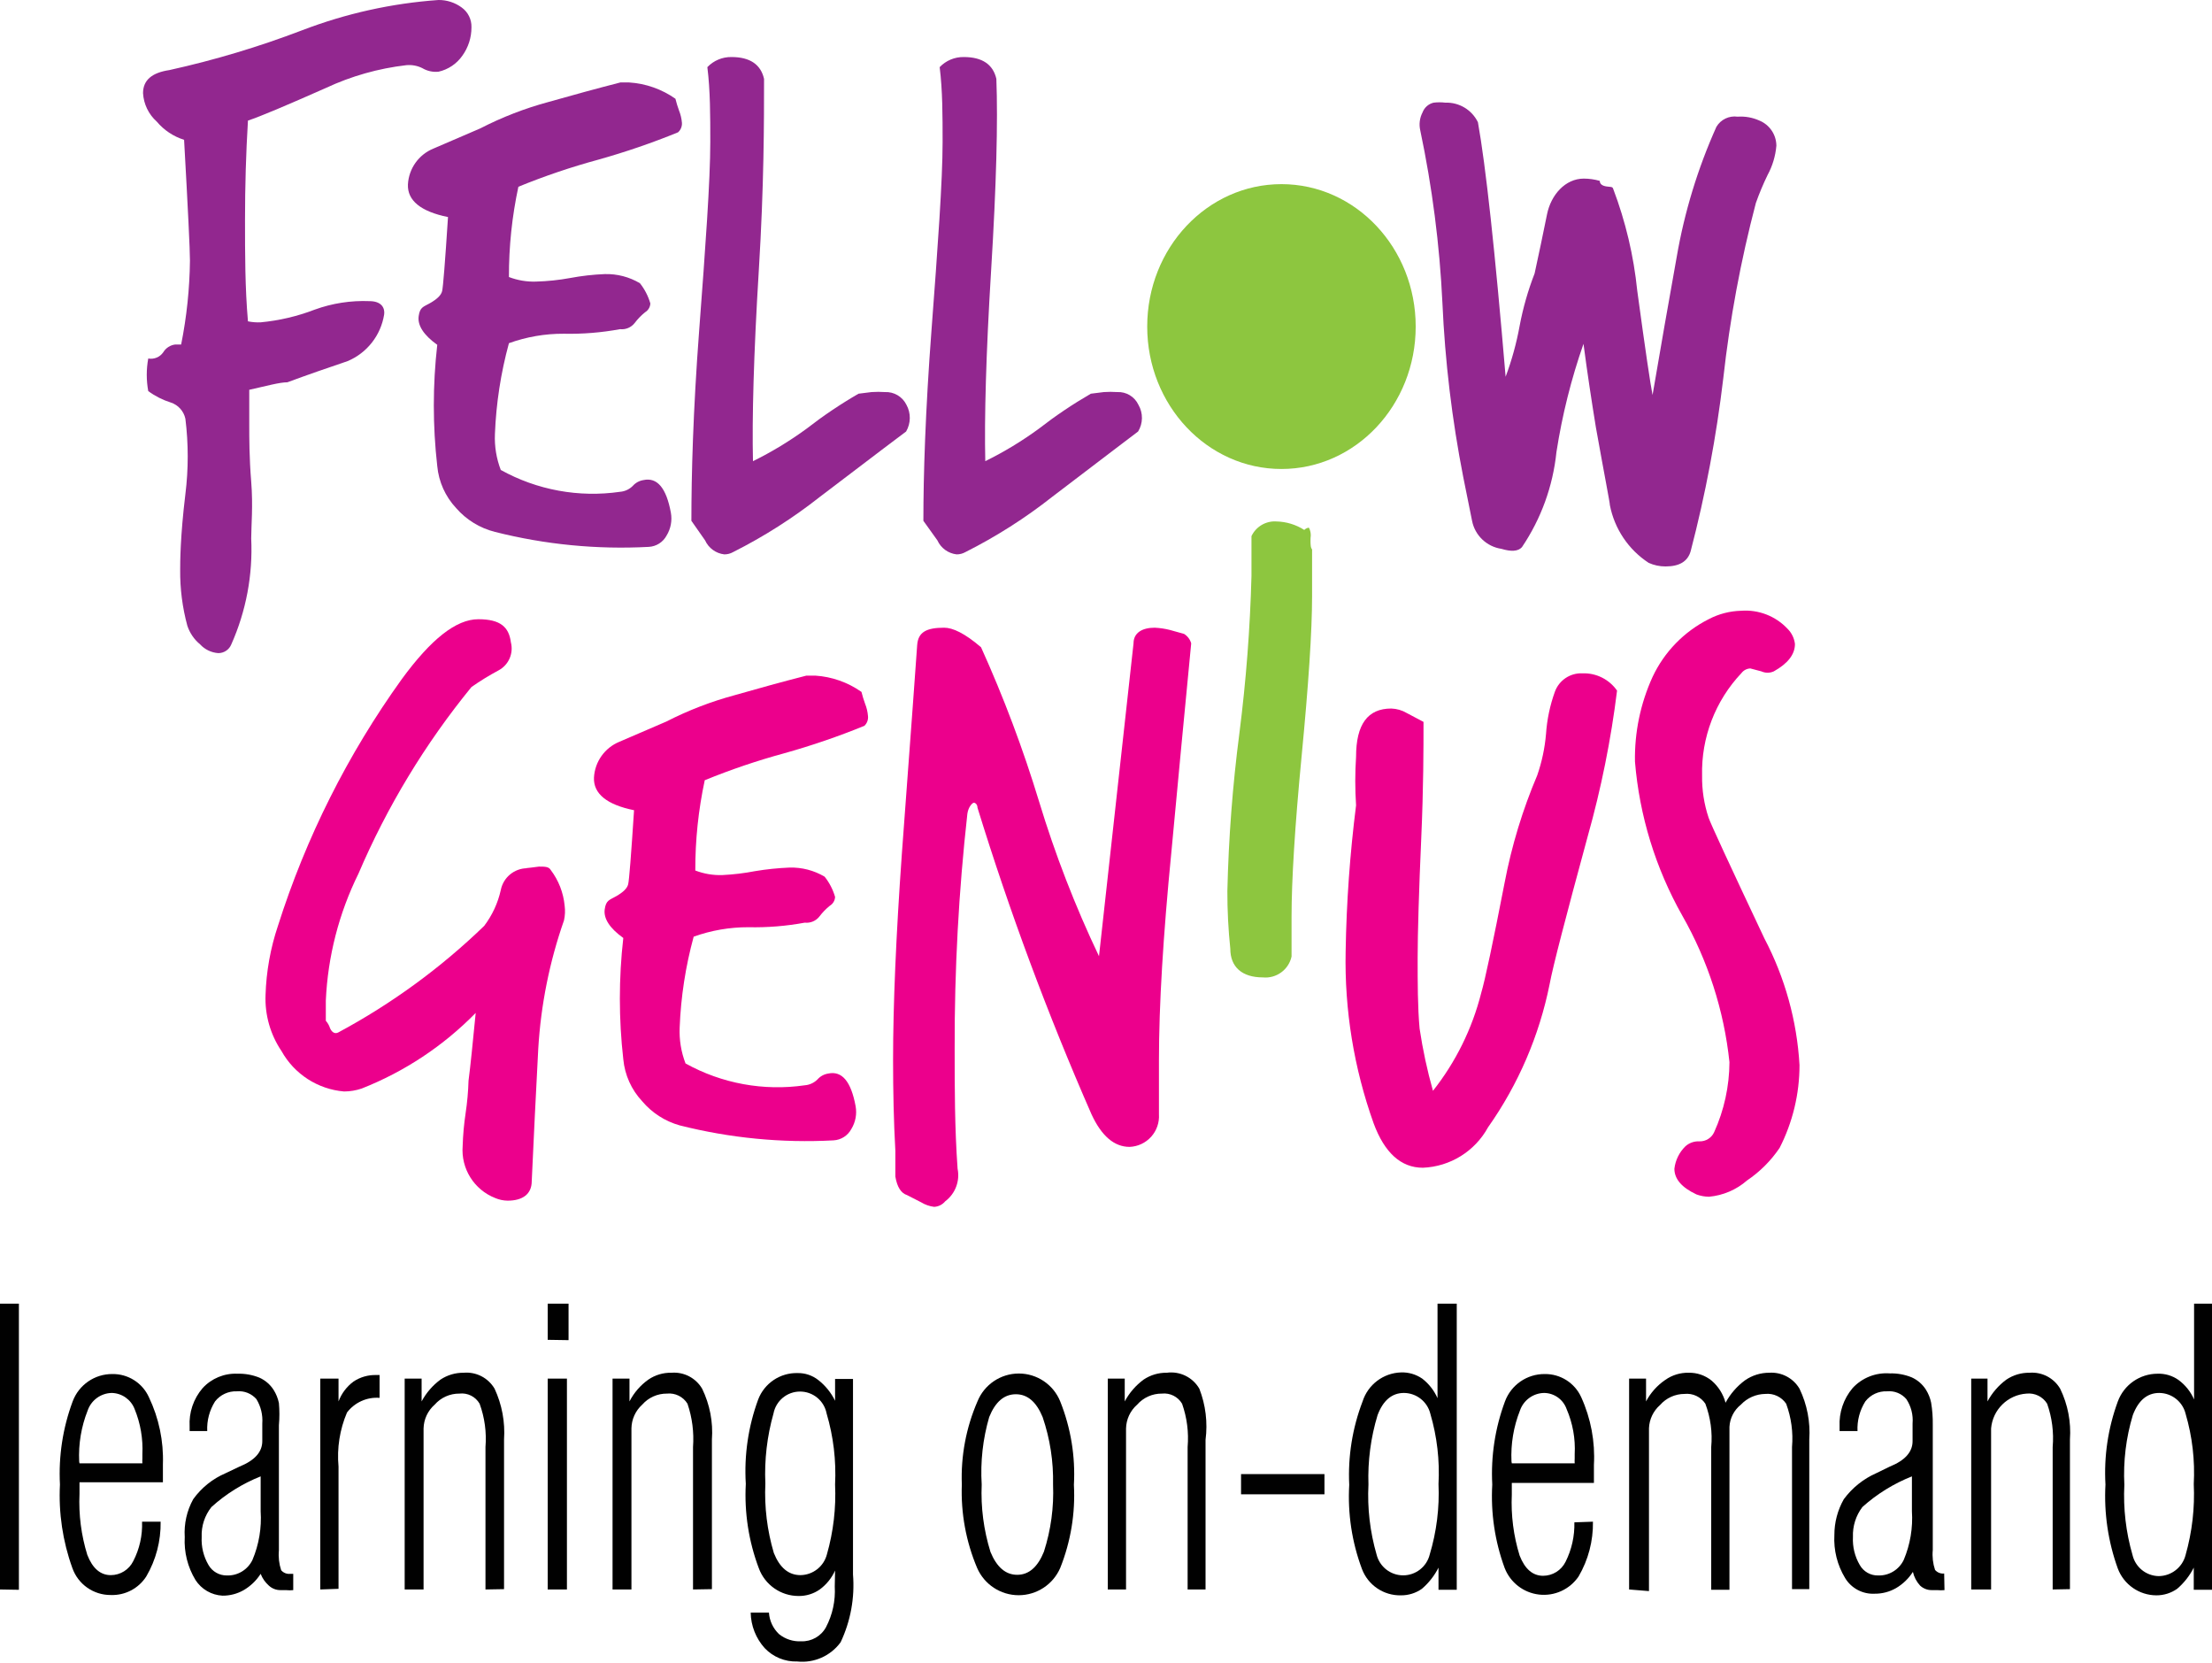
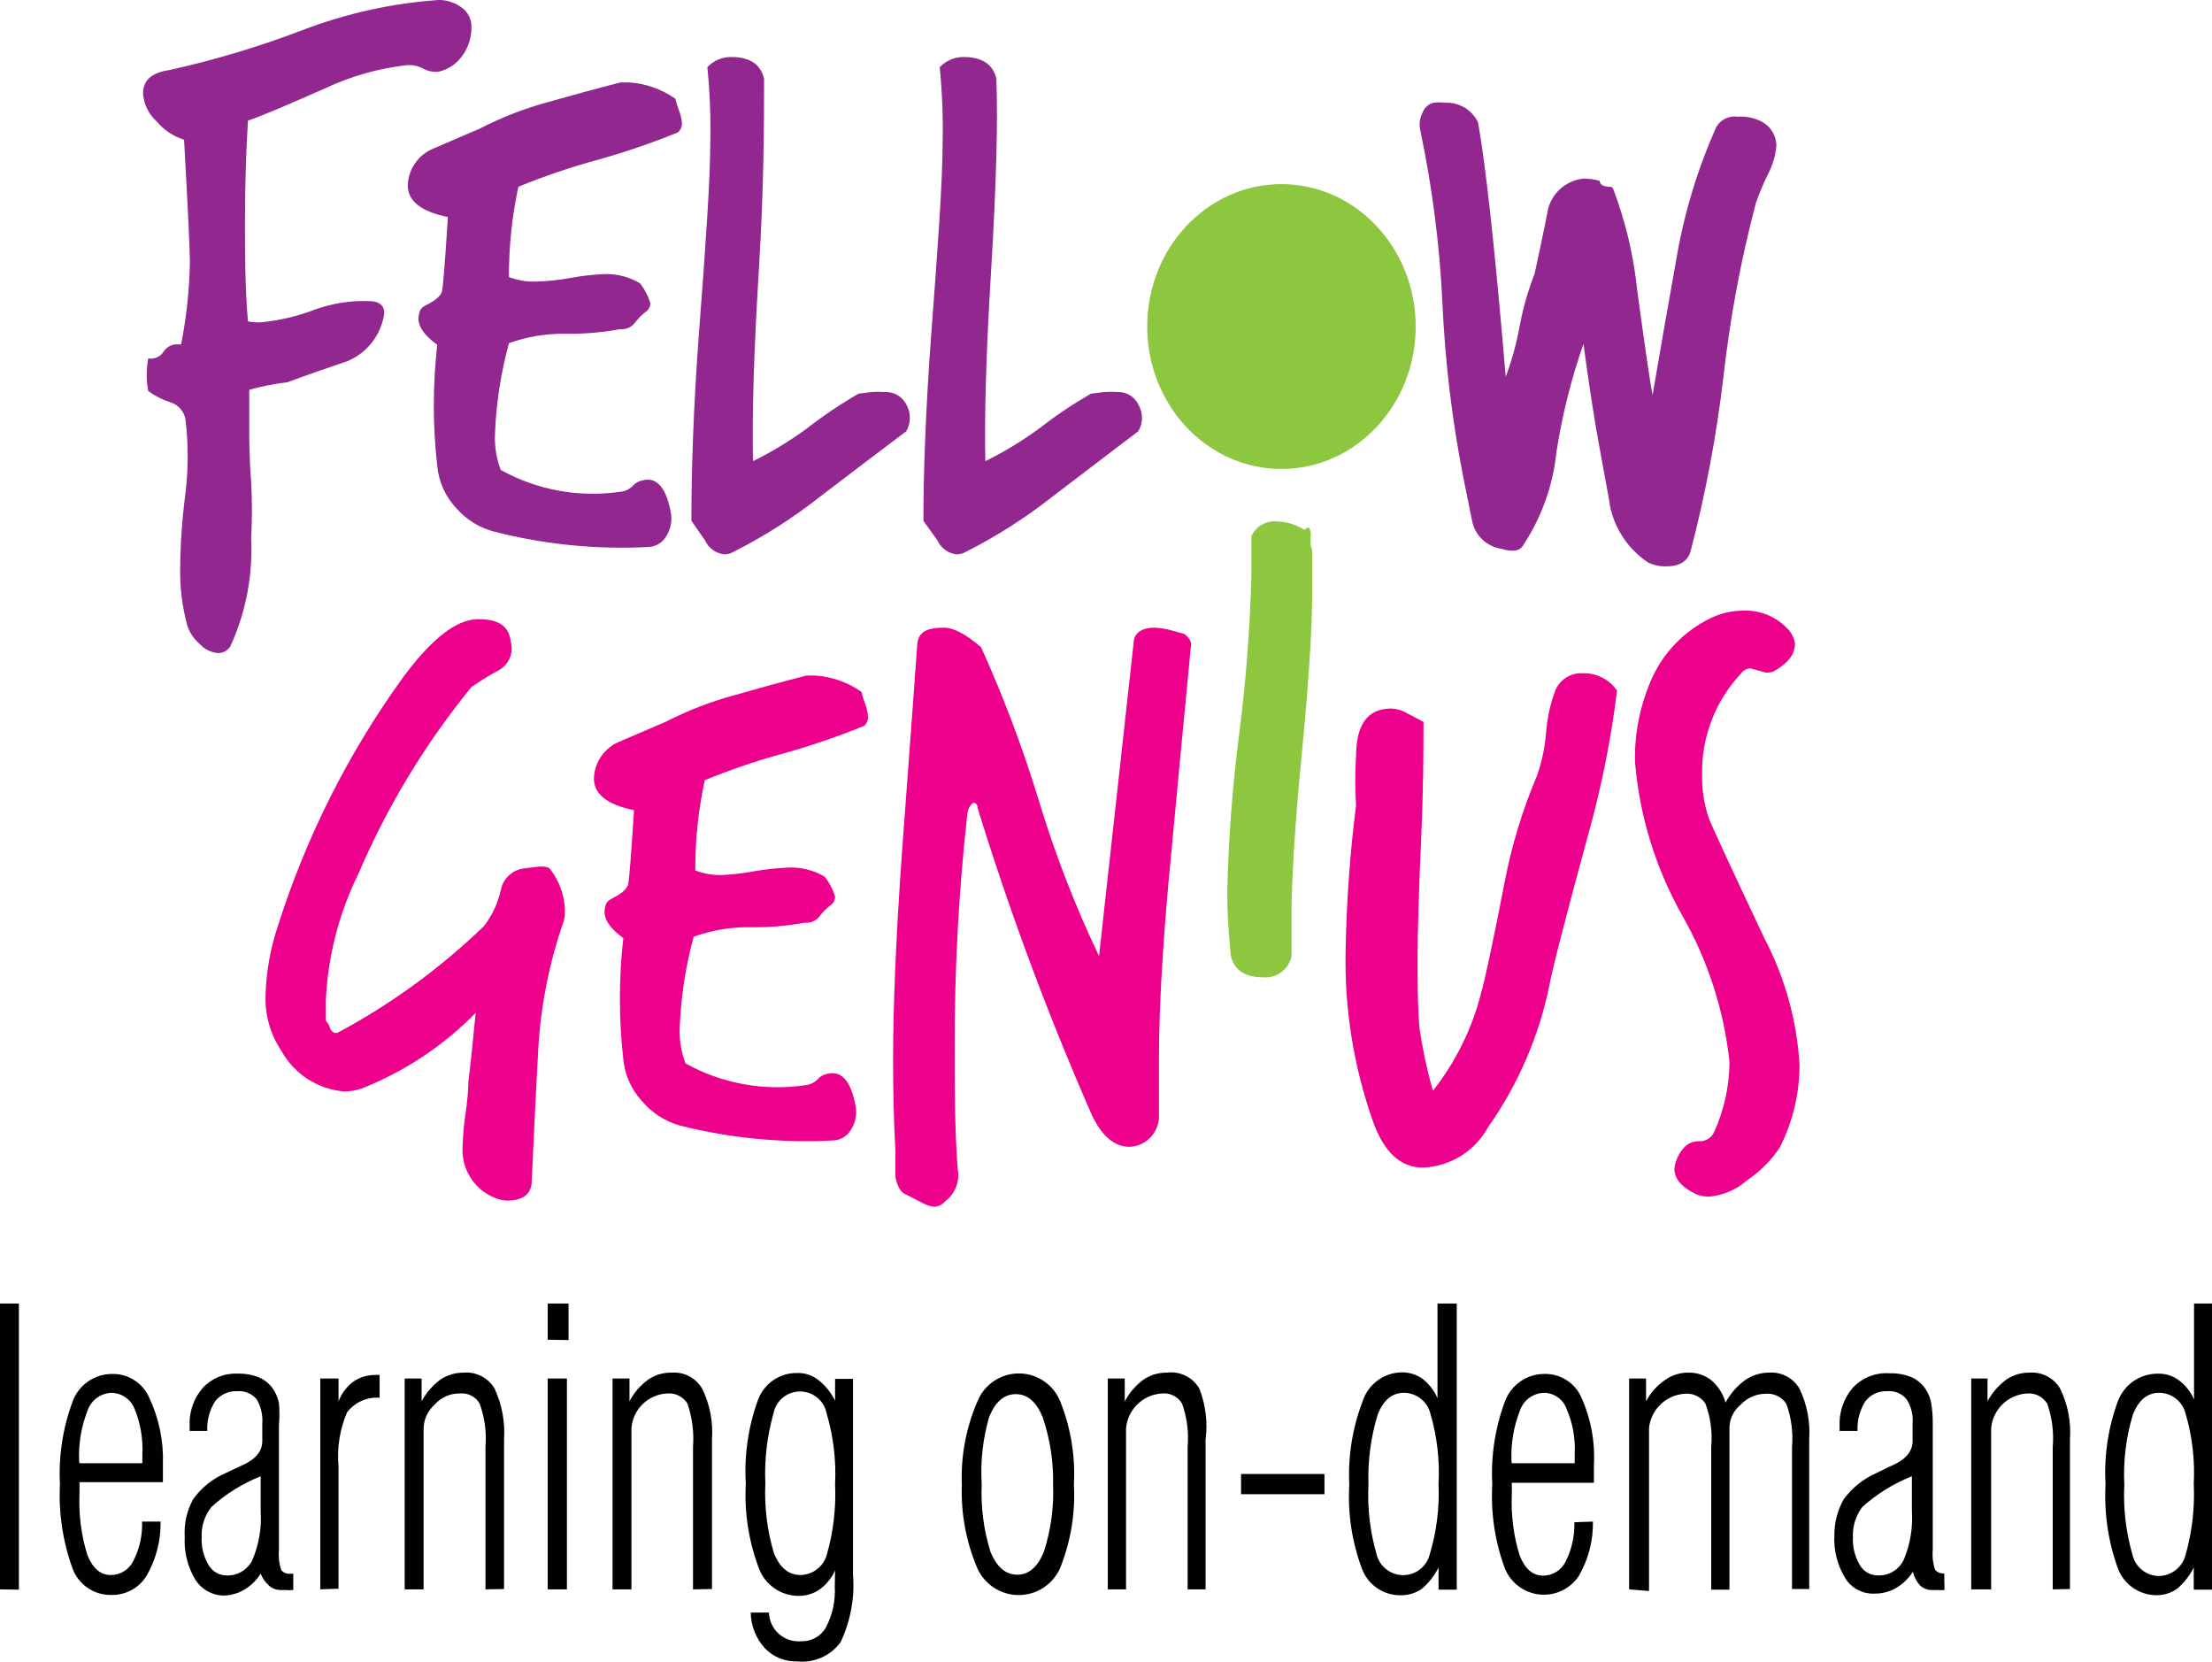
- <svg xmlns="http://www.w3.org/2000/svg" viewBox="0 0 67.89 51">
-   <defs>
-     <style>.cls-1{fill:#92278f;}.cls-2{fill:#ec008c;}.cls-3{fill:#8dc63f;}.cls-4{fill:#010101;}</style>
-   </defs>
-   <g id="Layer_2" data-name="Layer 2">
-     <g id="Layer_1-2" data-name="Layer 1">
-       <path class="cls-1" d="M14.47.84a1.48,1.48,0,0,1-.28.87,1.22,1.22,0,0,1-.73.49.81.81,0,0,1-.5-.11A.91.91,0,0,0,12.47,2,8,8,0,0,0,10,2.7c-1.22.54-2,.87-2.39,1-.06,1-.09,2-.09,3.05s0,2.07.09,3.11A1.6,1.6,0,0,0,8,9.89,6.25,6.25,0,0,0,9.66,9.5a4.4,4.4,0,0,1,1.68-.26c.33,0,.48.17.45.41a1.87,1.87,0,0,1-1.12,1.43c-.62.21-1.23.42-1.85.65-.24,0-.63.11-1.17.23,0,.32,0,.68,0,1.08s0,1,.06,1.74,0,1.36,0,1.74a7.16,7.16,0,0,1-.61,3.25.43.43,0,0,1-.4.27.84.84,0,0,1-.56-.27,1.25,1.25,0,0,1-.39-.57,6.3,6.3,0,0,1-.22-1.72c0-.22,0-1,.16-2.32a9.39,9.39,0,0,0,0-2.31.67.67,0,0,0-.45-.5A2.35,2.35,0,0,1,4.55,12a2.76,2.76,0,0,1,0-1,.46.46,0,0,0,.46-.19.5.5,0,0,1,.37-.24l.18,0A13.93,13.93,0,0,0,5.83,8c0-.34-.06-1.57-.18-3.71a1.8,1.8,0,0,1-.84-.56,1.27,1.27,0,0,1-.42-.87c0-.4.27-.63.81-.71A28.91,28.91,0,0,0,9.27.93,14.53,14.53,0,0,1,13.46,0a1.18,1.18,0,0,1,.71.23A.72.72,0,0,1,14.47.84Z" />
-       <path class="cls-1" d="M20.81,4.06a22.72,22.72,0,0,1-2.45.84,21,21,0,0,0-2.45.83,13,13,0,0,0-.29,2.77,2.12,2.12,0,0,0,.83.14,6.84,6.84,0,0,0,1.05-.11,7.29,7.29,0,0,1,1.06-.12,2,2,0,0,1,1.08.28,1.81,1.81,0,0,1,.32.62.33.33,0,0,1-.16.27,1.88,1.88,0,0,0-.32.33.5.5,0,0,1-.45.19,8.49,8.49,0,0,1-1.73.14,4.89,4.89,0,0,0-1.68.29,12.4,12.4,0,0,0-.43,2.79,2.74,2.74,0,0,0,.18,1.1,5.82,5.82,0,0,0,3.66.67.62.62,0,0,0,.39-.18.55.55,0,0,1,.33-.18c.42-.09.7.24.84,1a1,1,0,0,1-.13.7.66.66,0,0,1-.55.35,15.81,15.81,0,0,1-4.72-.46A2.33,2.33,0,0,1,14,15.59a2.18,2.18,0,0,1-.58-1.29,16.47,16.47,0,0,1,0-3.72c-.42-.3-.61-.6-.57-.88s.14-.28.35-.4.34-.24.37-.37.09-.88.18-2.27c-.84-.17-1.25-.51-1.23-1a1.26,1.26,0,0,1,.78-1.1l1.44-.62a10.62,10.62,0,0,1,2.09-.81c.74-.21,1.47-.41,2.21-.6l.27,0a2.77,2.77,0,0,1,1.42.5,3.46,3.46,0,0,0,.11.36,1.31,1.31,0,0,1,.09.38A.36.36,0,0,1,20.81,4.06Z" />
-       <path class="cls-1" d="M27.81,13.24s-.91.68-2.64,2a15.74,15.74,0,0,1-2.67,1.7.54.54,0,0,1-.27.07.74.74,0,0,1-.59-.43l-.42-.6c0-1.4.05-3.35.24-5.86s.34-4.58.34-5.76c0-.81,0-1.58-.09-2.3a1,1,0,0,1,.74-.31c.57,0,.9.23,1,.67,0,1.31,0,3.26-.16,5.86s-.21,4.56-.18,5.87a11,11,0,0,0,1.65-1,14,14,0,0,1,1.59-1.07l.4-.05a2.93,2.93,0,0,1,.41,0,.7.7,0,0,1,.66.39A.83.83,0,0,1,27.81,13.24Z" />
-       <path class="cls-1" d="M34.93,13.24s-.9.68-2.63,2a15.74,15.74,0,0,1-2.67,1.7.54.54,0,0,1-.27.07.74.74,0,0,1-.59-.43l-.43-.6c0-1.4.06-3.35.25-5.86s.34-4.58.34-5.76c0-.81,0-1.58-.09-2.3a1,1,0,0,1,.74-.31c.57,0,.9.23,1,.67.05,1.31,0,3.26-.16,5.86s-.21,4.56-.18,5.87a11,11,0,0,0,1.65-1,14,14,0,0,1,1.59-1.07l.4-.05a2.93,2.93,0,0,1,.41,0,.68.68,0,0,1,.65.39A.8.8,0,0,1,34.93,13.24Z" />
-       <path class="cls-1" d="M54,3.7a.84.84,0,0,1,.52.77,2.29,2.29,0,0,1-.27.9,8.33,8.33,0,0,0-.36.86,37.37,37.37,0,0,0-1,5.38,39.4,39.4,0,0,1-1,5.3c-.09.32-.35.47-.77.47a1.24,1.24,0,0,1-.52-.11,2.74,2.74,0,0,1-1.19-1.77c0-.08-.16-.88-.43-2.39-.13-.8-.26-1.65-.38-2.56a18.76,18.76,0,0,0-.83,3.32,6.38,6.38,0,0,1-1.06,2.92c-.12.13-.33.14-.63.05a1.08,1.08,0,0,1-.9-.86l-.27-1.34a36.14,36.14,0,0,1-.64-5.35A33.33,33.33,0,0,0,43.59,4a.8.8,0,0,1,.07-.55A.48.48,0,0,1,44,3.15a1.49,1.49,0,0,1,.36,0,1.07,1.07,0,0,1,1,.6q.36,2,.85,7.81A9.12,9.12,0,0,0,46.64,10a9.06,9.06,0,0,1,.46-1.61c.13-.6.26-1.21.38-1.81s.56-1.1,1.13-1.1a1.81,1.81,0,0,1,.49.07c0,.1.08.15.2.17s.19,0,.21.07a12.32,12.32,0,0,1,.74,3.13c.25,1.84.41,2.91.47,3.2.24-1.42.49-2.83.74-4.23a16.66,16.66,0,0,1,1.22-4,.65.65,0,0,1,.65-.31A1.39,1.39,0,0,1,54,3.7Z" />
-       <path class="cls-2" d="M17.31,28.24a14.49,14.49,0,0,0-.79,3.94c-.07,1.35-.14,2.71-.2,4.06,0,.4-.28.6-.74.6a1,1,0,0,1-.38-.08,1.58,1.58,0,0,1-1-1.6,8.46,8.46,0,0,1,.09-1,8.38,8.38,0,0,0,.09-1c.06-.46.13-1.16.22-2.08a10.06,10.06,0,0,1-3.5,2.32,1.7,1.7,0,0,1-.54.09,2.43,2.43,0,0,1-1.92-1.24,2.87,2.87,0,0,1-.49-1.72,7.38,7.38,0,0,1,.38-2.12,26.9,26.9,0,0,1,3.8-7.57C13.23,19.61,14,19,14.68,19s.94.24,1,.71a.76.76,0,0,1-.38.86,8.08,8.08,0,0,0-.83.51A23.93,23.93,0,0,0,11,26.81a9.78,9.78,0,0,0-1,3.89c0,.21,0,.41,0,.62a.63.63,0,0,1,.13.23c.06.13.15.18.25.13a20.17,20.17,0,0,0,4.48-3.27,2.84,2.84,0,0,0,.51-1.1.83.83,0,0,1,.81-.67c-.12,0,0,0,.36-.05.18,0,.3,0,.36.1a2.15,2.15,0,0,1,.43,1.1A1.29,1.29,0,0,1,17.31,28.24Z" />
-       <path class="cls-2" d="M26.53,22.27a22.72,22.72,0,0,1-2.45.84,21,21,0,0,0-2.45.83,13,13,0,0,0-.29,2.77,2.12,2.12,0,0,0,.83.14,7.05,7.05,0,0,0,1-.12,8.55,8.55,0,0,1,1.06-.11,2,2,0,0,1,1.08.28,1.81,1.81,0,0,1,.32.62.33.33,0,0,1-.16.27,1.88,1.88,0,0,0-.32.33.5.5,0,0,1-.45.19,8.49,8.49,0,0,1-1.73.14,4.93,4.93,0,0,0-1.68.29,12.4,12.4,0,0,0-.43,2.79,2.74,2.74,0,0,0,.18,1.1,5.82,5.82,0,0,0,3.66.67.62.62,0,0,0,.39-.18.55.55,0,0,1,.33-.18c.42-.09.7.24.84,1a1,1,0,0,1-.13.7.66.66,0,0,1-.55.35,15.81,15.81,0,0,1-4.72-.46,2.33,2.33,0,0,1-1.15-.74,2.18,2.18,0,0,1-.58-1.29,16.47,16.47,0,0,1,0-3.72c-.42-.3-.61-.6-.57-.88s.14-.28.35-.4.34-.24.37-.37.09-.88.18-2.27c-.84-.17-1.25-.51-1.23-1a1.26,1.26,0,0,1,.78-1.1l1.44-.62a10.73,10.73,0,0,1,2.1-.81c.73-.21,1.46-.41,2.2-.6l.27,0a2.77,2.77,0,0,1,1.42.5,3.46,3.46,0,0,0,.11.36,1.31,1.31,0,0,1,.09.38A.36.36,0,0,1,26.53,22.27Z" />
-       <path class="cls-2" d="M36.56,19.74q-.31,3.2-.61,6.42c-.25,2.55-.38,4.67-.38,6.38,0,.56,0,1.1,0,1.65a.94.94,0,0,1-.9,1c-.47,0-.86-.33-1.17-1A88.3,88.3,0,0,1,30,24.78c0-.1-.07-.15-.11-.15s-.17.12-.2.34a63.28,63.28,0,0,0-.39,7.19c0,1.21,0,2.44.09,3.7a1,1,0,0,1-.38,1,.47.47,0,0,1-.34.17,1,1,0,0,1-.4-.14l-.43-.22q-.28-.09-.36-.57c0-.26,0-.52,0-.79-.05-.89-.07-1.82-.07-2.79q0-2.53.27-6.33c.29-3.85.44-6,.47-6.4s.29-.53.83-.53c.26,0,.63.17,1.13.6a39.1,39.1,0,0,1,1.78,4.73,34,34,0,0,0,1.84,4.75q.35-3.18,1.06-9.6c0-.32.26-.48.65-.48a2.33,2.33,0,0,1,.47.07l.43.12A.5.5,0,0,1,36.56,19.74Z" />
-       <path class="cls-3" d="M40.27,16.86c0,.46,0,.94,0,1.43,0,1.08-.11,2.72-.32,4.9s-.31,3.83-.31,4.94c0,.41,0,.82,0,1.22a.82.82,0,0,1-.88.64c-.64,0-1-.32-1-.88a16.63,16.63,0,0,1-.09-1.77,45.69,45.69,0,0,1,.37-4.85,48.12,48.12,0,0,0,.37-4.82c0-.41,0-.82,0-1.22a.79.79,0,0,1,.77-.45,1.65,1.65,0,0,1,.85.26.25.25,0,0,1,.14-.07s.06.08.06.24a1.58,1.58,0,0,0,0,.33A.2.2,0,0,0,40.27,16.86Z" />
-       <path class="cls-2" d="M49.63,21.19a30.12,30.12,0,0,1-.9,4.47c-.68,2.5-1.07,4-1.17,4.54a11.56,11.56,0,0,1-1.89,4.39,2.39,2.39,0,0,1-2,1.24c-.68,0-1.18-.47-1.51-1.36a14.76,14.76,0,0,1-.86-5.28,41.07,41.07,0,0,1,.32-4.48,11.33,11.33,0,0,1,0-1.49c0-1,.36-1.48,1.08-1.48a1,1,0,0,1,.48.14l.51.27c0,.81,0,2-.07,3.58s-.11,2.91-.11,3.66,0,1.52.06,2.17a15.48,15.48,0,0,0,.41,1.91,8,8,0,0,0,1.48-3q.18-.61.72-3.39a16.16,16.16,0,0,1,1-3.29,5.22,5.22,0,0,0,.27-1.27,4.76,4.76,0,0,1,.27-1.29.86.86,0,0,1,.85-.57A1.24,1.24,0,0,1,49.63,21.19Z" />
-       <path class="cls-2" d="M55.09,19.76c0,.32-.22.6-.65.84a.46.46,0,0,1-.38,0l-.34-.09a.36.36,0,0,0-.27.14,4.42,4.42,0,0,0-1.21,3.15,3.88,3.88,0,0,0,.2,1.29c.06.18.63,1.41,1.71,3.7a9.54,9.54,0,0,1,1.08,3.89,5.59,5.59,0,0,1-.61,2.54,3.71,3.71,0,0,1-1,1,2.06,2.06,0,0,1-1.17.5,1.17,1.17,0,0,1-.38-.07c-.45-.21-.68-.47-.68-.79a1.15,1.15,0,0,1,.34-.69.6.6,0,0,1,.43-.15.48.48,0,0,0,.45-.28,5.28,5.28,0,0,0,.47-2.15,11.52,11.52,0,0,0-1.45-4.5,11.53,11.53,0,0,1-1.45-4.72,6,6,0,0,1,.54-2.6A3.78,3.78,0,0,1,52.44,19a2.26,2.26,0,0,1,1-.26,1.77,1.77,0,0,1,1.42.55A.79.79,0,0,1,55.09,19.76Z" />
-       <ellipse class="cls-3" cx="39.33" cy="10.02" rx="4.12" ry="4.37" />
-       <path class="cls-4" d="M0,48.77V40H.58v8.78Z" />
-       <path class="cls-4" d="M4.93,46.69a3.22,3.22,0,0,1-.44,1.68,1.24,1.24,0,0,1-1.09.57,1.24,1.24,0,0,1-1.18-.83,6.55,6.55,0,0,1-.38-2.56A6.36,6.36,0,0,1,2.23,43a1.29,1.29,0,0,1,1.22-.84,1.21,1.21,0,0,1,1.12.71A4.42,4.42,0,0,1,5,44.93v.55H2.44v.36a5.49,5.49,0,0,0,.24,1.87c.16.41.4.62.72.62a.77.77,0,0,0,.69-.43,2.43,2.43,0,0,0,.27-1.21ZM2.44,44.9H4.37a1,1,0,0,1,0-.15v-.13a3.24,3.24,0,0,0-.24-1.39.77.77,0,0,0-.7-.49.8.8,0,0,0-.74.54,3.76,3.76,0,0,0-.26,1.56Z" />
-       <path class="cls-4" d="M9,48.79a1,1,0,0,1-.22,0l-.17,0a.52.52,0,0,1-.36-.14A.92.92,0,0,1,8,48.29a1.54,1.54,0,0,1-.52.5,1.29,1.29,0,0,1-.65.17A1.05,1.05,0,0,1,6,48.48a2.3,2.3,0,0,1-.33-1.32A2.12,2.12,0,0,1,5.93,46a2.37,2.37,0,0,1,1-.8L7.35,45c.47-.19.7-.45.7-.78v-.54a1.26,1.26,0,0,0-.18-.75.71.71,0,0,0-.6-.24A.81.81,0,0,0,6.6,43a1.57,1.57,0,0,0-.24.91H5.82v-.14a1.66,1.66,0,0,1,.4-1.18,1.37,1.37,0,0,1,1.07-.44,1.67,1.67,0,0,1,.67.12,1,1,0,0,1,.44.38,1.2,1.2,0,0,1,.16.4,3.78,3.78,0,0,1,0,.68v3.84a1.48,1.48,0,0,0,.07.61.32.32,0,0,0,.28.11H9ZM8,45.3a5,5,0,0,0-1.51.94,1.38,1.38,0,0,0-.3.92,1.54,1.54,0,0,0,.21.86.64.64,0,0,0,.56.32.84.84,0,0,0,.79-.48A3.28,3.28,0,0,0,8,46.37Z" />
-       <path class="cls-4" d="M9.83,48.77V42.3h.56V43a1.35,1.35,0,0,1,.46-.61,1.2,1.2,0,0,1,.7-.2h.1v.7a1.15,1.15,0,0,0-1,.45A3.43,3.43,0,0,0,10.39,45v3.75Z" />
-       <path class="cls-4" d="M14.9,48.77V44.4a3.13,3.13,0,0,0-.18-1.33.63.63,0,0,0-.62-.31,1,1,0,0,0-.76.34,1,1,0,0,0-.34.73v4.94h-.58V42.3h.52V43a2,2,0,0,1,.58-.67,1.26,1.26,0,0,1,.71-.21,1,1,0,0,1,.95.49,3.19,3.19,0,0,1,.29,1.56v4.59Z" />
-       <path class="cls-4" d="M16.81,41.11V40h.64v1.12Zm0,7.66V42.3h.59v6.47Z" />
-       <path class="cls-4" d="M21.27,48.77V44.4a3.36,3.36,0,0,0-.17-1.33.66.66,0,0,0-.63-.31,1,1,0,0,0-.76.34,1,1,0,0,0-.33.73v4.94H18.8V42.3h.52V43a1.86,1.86,0,0,1,.58-.67,1.21,1.21,0,0,1,.71-.21,1,1,0,0,1,.94.49,3.06,3.06,0,0,1,.3,1.56v4.59Z" />
-       <path class="cls-4" d="M25.63,48.19a1.48,1.48,0,0,1-.47.58,1.11,1.11,0,0,1-.65.2,1.3,1.3,0,0,1-1.22-.85,6.36,6.36,0,0,1-.4-2.59,6.37,6.37,0,0,1,.38-2.59,1.26,1.26,0,0,1,1.21-.81,1,1,0,0,1,.63.21,1.83,1.83,0,0,1,.52.64v-.67h.55v6a4.1,4.1,0,0,1-.38,2.08,1.46,1.46,0,0,1-1.33.59,1.32,1.32,0,0,1-1-.41,1.67,1.67,0,0,1-.43-1.09h.56a1,1,0,0,0,.31.66,1,1,0,0,0,.68.22.83.83,0,0,0,.76-.43,2.39,2.39,0,0,0,.27-1.25Zm0-2.64a6.53,6.53,0,0,0-.26-2.18.83.83,0,0,0-1.63,0,6.79,6.79,0,0,0-.25,2.15,6.47,6.47,0,0,0,.26,2.13c.18.45.45.68.82.68a.85.85,0,0,0,.81-.64A6.7,6.7,0,0,0,25.63,45.55Z" />
-       <path class="cls-4" d="M29.52,45.55A5.85,5.85,0,0,1,30,43a1.37,1.37,0,0,1,2.54,0,6,6,0,0,1,.42,2.56,6,6,0,0,1-.42,2.55,1.39,1.39,0,0,1-2.55,0A6,6,0,0,1,29.52,45.55Zm.61,0a6.08,6.08,0,0,0,.27,2.07c.19.46.46.7.82.7s.63-.24.82-.71a5.94,5.94,0,0,0,.28-2.06A6,6,0,0,0,32,43.48c-.19-.46-.46-.7-.82-.7s-.63.23-.82.7A6.08,6.08,0,0,0,30.13,45.55Z" />
-       <path class="cls-4" d="M36.45,48.77V44.4a3.18,3.18,0,0,0-.17-1.33.64.64,0,0,0-.62-.31,1,1,0,0,0-.76.34,1,1,0,0,0-.34.73v4.94H34V42.3h.52V43a2,2,0,0,1,.58-.67,1.24,1.24,0,0,1,.71-.21,1,1,0,0,1,1,.49A3.19,3.19,0,0,1,37,44.18v4.59Z" />
-       <path class="cls-4" d="M38.09,45.85v-.62h2.56v.62Z" />
-       <path class="cls-4" d="M44.71,40v8.78h-.56v-.68a2.1,2.1,0,0,1-.51.65,1.1,1.1,0,0,1-.64.2,1.25,1.25,0,0,1-1.2-.81,6.32,6.32,0,0,1-.39-2.58A6.3,6.3,0,0,1,41.82,43,1.28,1.28,0,0,1,43,42.11a1.08,1.08,0,0,1,.65.19,1.55,1.55,0,0,1,.47.6V40Zm-.56,5.54a6.41,6.41,0,0,0-.25-2.16.84.84,0,0,0-.81-.64c-.37,0-.64.23-.81.68A6.58,6.58,0,0,0,42,45.55a6.54,6.54,0,0,0,.25,2.15.84.84,0,0,0,1.63,0A6.52,6.52,0,0,0,44.15,45.53Z" />
-       <path class="cls-4" d="M48.89,46.69a3.22,3.22,0,0,1-.44,1.68,1.29,1.29,0,0,1-2.27-.26,6.37,6.37,0,0,1-.38-2.56A6.36,6.36,0,0,1,46.19,43a1.29,1.29,0,0,1,1.22-.84,1.21,1.21,0,0,1,1.12.71,4.42,4.42,0,0,1,.39,2.08v.55H46.4v.36a5.49,5.49,0,0,0,.24,1.87c.16.41.4.62.72.62a.77.77,0,0,0,.69-.43,2.55,2.55,0,0,0,.27-1.21ZM46.4,44.9h1.93a1,1,0,0,1,0-.15v-.13a3.08,3.08,0,0,0-.25-1.39.74.74,0,0,0-.69-.49.8.8,0,0,0-.74.54,3.76,3.76,0,0,0-.26,1.56Z" />
-       <path class="cls-4" d="M50,48.77V42.3h.52V43a1.83,1.83,0,0,1,.59-.66,1.2,1.2,0,0,1,.72-.22,1.08,1.08,0,0,1,.7.24,1.36,1.36,0,0,1,.43.68,2.08,2.08,0,0,1,.6-.69,1.3,1.3,0,0,1,.74-.23,1,1,0,0,1,.93.49,3.11,3.11,0,0,1,.3,1.56v4.59H55V44.4a3.07,3.07,0,0,0-.18-1.33.69.69,0,0,0-.64-.3,1.05,1.05,0,0,0-.75.33.93.93,0,0,0-.35.68v5h-.56V44.4a3,3,0,0,0-.18-1.33.68.68,0,0,0-.64-.3,1,1,0,0,0-.75.34,1,1,0,0,0-.34.71v5Z" />
-       <path class="cls-4" d="M59.68,48.79a1.15,1.15,0,0,1-.22,0l-.17,0a.52.52,0,0,1-.36-.14.92.92,0,0,1-.22-.42,1.54,1.54,0,0,1-.52.5,1.29,1.29,0,0,1-.65.17,1,1,0,0,1-.91-.48,2.3,2.3,0,0,1-.33-1.32A2.21,2.21,0,0,1,56.59,46a2.48,2.48,0,0,1,1-.8L58,45c.47-.19.7-.45.7-.78v-.54a1.18,1.18,0,0,0-.19-.75.69.69,0,0,0-.59-.24.8.8,0,0,0-.67.31,1.57,1.57,0,0,0-.24.91h-.55v-.14a1.7,1.7,0,0,1,.4-1.18A1.41,1.41,0,0,1,58,42.14a1.67,1.67,0,0,1,.67.12,1,1,0,0,1,.44.38,1.2,1.2,0,0,1,.16.4,3.78,3.78,0,0,1,.05.68v3.84a1.48,1.48,0,0,0,.07.61.32.32,0,0,0,.28.11h0Zm-1-3.49a5.06,5.06,0,0,0-1.52.94,1.43,1.43,0,0,0-.29.92,1.54,1.54,0,0,0,.21.86.63.63,0,0,0,.56.32.84.84,0,0,0,.79-.48,3.28,3.28,0,0,0,.25-1.49Z" />
-       <path class="cls-4" d="M63,48.77V44.4a3.18,3.18,0,0,0-.17-1.33.66.66,0,0,0-.63-.31,1.17,1.17,0,0,0-1.09,1.07v4.94H60.5V42.3H61V43a2,2,0,0,1,.58-.67,1.24,1.24,0,0,1,.71-.21,1,1,0,0,1,.94.49,3.06,3.06,0,0,1,.3,1.56v4.59Z" />
-       <path class="cls-4" d="M67.89,40v8.78h-.56v-.68a2.1,2.1,0,0,1-.51.65,1.1,1.1,0,0,1-.64.2A1.27,1.27,0,0,1,65,48.13a6.53,6.53,0,0,1-.38-2.58A6.33,6.33,0,0,1,65,43a1.3,1.3,0,0,1,1.22-.85,1.05,1.05,0,0,1,.64.19,1.48,1.48,0,0,1,.48.6V40Zm-.56,5.54a6.41,6.41,0,0,0-.25-2.16.84.84,0,0,0-.81-.64c-.37,0-.64.23-.81.68a6.31,6.31,0,0,0-.26,2.14,6.54,6.54,0,0,0,.25,2.15.84.84,0,0,0,.8.65.86.86,0,0,0,.83-.65A6.8,6.8,0,0,0,67.33,45.53Z" />
-     </g>
+ <svg xmlns="http://www.w3.org/2000/svg" width="189.984" height="142.685" viewBox="0 0 189.984 142.685">
+   <g id="Group_172" data-name="Group 172" transform="translate(-160 -60)">
+     <path id="Path_1" data-name="Path 1" d="M32.6,2.351a4.142,4.142,0,0,1-.784,2.435,3.414,3.414,0,0,1-2.043,1.371,2.267,2.267,0,0,1-1.4-.308A2.547,2.547,0,0,0,27,5.6a22.387,22.387,0,0,0-6.912,1.959c-3.414,1.511-5.6,2.435-6.688,2.8-.168,2.8-.252,5.6-.252,8.535s0,5.793.252,8.7a4.477,4.477,0,0,0,1.091.084,17.49,17.49,0,0,0,4.645-1.091,12.313,12.313,0,0,1,4.7-.728c.923,0,1.343.476,1.259,1.147a5.233,5.233,0,0,1-3.134,4c-1.735.588-3.442,1.175-5.177,1.819a21.3,21.3,0,0,0-3.274.644v3.022c0,1.119,0,2.8.168,4.869a45.969,45.969,0,0,1,0,4.869,20.037,20.037,0,0,1-1.707,9.095,1.2,1.2,0,0,1-1.119.756,2.351,2.351,0,0,1-1.567-.756,3.5,3.5,0,0,1-1.091-1.6,17.63,17.63,0,0,1-.616-4.813,52.476,52.476,0,0,1,.448-6.492,26.277,26.277,0,0,0,0-6.464,1.875,1.875,0,0,0-1.259-1.4,6.576,6.576,0,0,1-1.931-.979,7.724,7.724,0,0,1,0-2.8,1.287,1.287,0,0,0,1.287-.532,1.4,1.4,0,0,1,1.035-.672h.5a38.982,38.982,0,0,0,.756-7.192c0-.951-.168-4.393-.5-10.382a5.037,5.037,0,0,1-2.351-1.567A3.554,3.554,0,0,1,4.39,8c0-1.119.756-1.763,2.267-1.987A80.9,80.9,0,0,0,18.046,2.6,40.661,40.661,0,0,1,29.772,0a3.3,3.3,0,0,1,1.987.644,2.015,2.015,0,0,1,.84,1.707Z" transform="translate(167.895 60)" fill="#92278f" />
+     <path id="Path_2" data-name="Path 2" d="M35.72,6.812a63.578,63.578,0,0,1-6.856,2.351,58.766,58.766,0,0,0-6.856,2.323,36.379,36.379,0,0,0-.812,7.752,5.933,5.933,0,0,0,2.323.392,19.14,19.14,0,0,0,2.938-.308,20.4,20.4,0,0,1,2.966-.336,5.6,5.6,0,0,1,3.022.784,5.065,5.065,0,0,1,.9,1.735.923.923,0,0,1-.448.756,5.261,5.261,0,0,0-.9.923,1.4,1.4,0,0,1-1.259.532,23.758,23.758,0,0,1-4.841.392,13.684,13.684,0,0,0-4.7.812,34.7,34.7,0,0,0-1.2,7.808,7.668,7.668,0,0,0,.5,3.078,16.287,16.287,0,0,0,10.242,1.875,1.735,1.735,0,0,0,1.091-.5,1.539,1.539,0,0,1,.923-.5c1.175-.252,1.959.672,2.351,2.8a2.8,2.8,0,0,1-.364,1.959,1.847,1.847,0,0,1-1.539.979A44.242,44.242,0,0,1,19.993,41.12a6.52,6.52,0,0,1-3.33-2.043,6.1,6.1,0,0,1-1.623-3.61,46.09,46.09,0,0,1,0-10.41c-1.175-.84-1.707-1.679-1.6-2.463s.392-.784.979-1.119.951-.672,1.035-1.035.252-2.463.5-6.352c-2.351-.476-3.5-1.427-3.442-2.8A3.526,3.526,0,0,1,14.7,8.211l4.03-1.735a29.719,29.719,0,0,1,5.849-2.267c2.071-.588,4.114-1.147,6.184-1.679h.756a7.752,7.752,0,0,1,3.974,1.4A9.683,9.683,0,0,0,35.8,4.937,3.666,3.666,0,0,1,36.056,6,1.007,1.007,0,0,1,35.72,6.812Z" transform="translate(182.515 64.55)" fill="#92278f" />
+     <path id="Path_3" data-name="Path 3" d="M39.661,33.9s-2.547,1.9-7.388,5.6A44.047,44.047,0,0,1,24.8,44.258a1.511,1.511,0,0,1-.756.2,2.071,2.071,0,0,1-1.651-1.2L21.22,41.572c0-3.918.14-9.375.672-16.4s.951-12.817.951-16.119a52.893,52.893,0,0,0-.252-6.436,2.8,2.8,0,0,1,2.071-.868c1.6,0,2.519.644,2.8,1.875,0,3.666,0,9.123-.448,16.4s-.588,12.761-.5,16.427a30.782,30.782,0,0,0,4.617-2.8,39.179,39.179,0,0,1,4.449-2.994l1.119-.14a8.2,8.2,0,0,1,1.147,0,1.959,1.959,0,0,1,1.847,1.091,2.323,2.323,0,0,1-.028,2.295Z" transform="translate(198.162 63.147)" fill="#92278f" />
+     <path id="Path_4" data-name="Path 4" d="M46.782,33.9s-2.519,1.9-7.36,5.6a44.047,44.047,0,0,1-7.472,4.757,1.511,1.511,0,0,1-.756.2,2.071,2.071,0,0,1-1.651-1.2l-1.2-1.679c0-3.918.168-9.375.7-16.4s.951-12.817.951-16.119a52.891,52.891,0,0,0-.252-6.436A2.8,2.8,0,0,1,31.81,1.75c1.6,0,2.519.644,2.8,1.875q.21,5.5-.448,16.4c-.448,7.276-.588,12.761-.5,16.427a30.782,30.782,0,0,0,4.617-2.8,39.18,39.18,0,0,1,4.449-2.994l1.119-.14a8.2,8.2,0,0,1,1.147,0,1.9,1.9,0,0,1,1.819,1.091,2.239,2.239,0,0,1-.028,2.295Z" transform="translate(210.967 63.147)" fill="#92278f" />
+     <path id="Path_5" data-name="Path 5" d="M72.758,4.709a2.351,2.351,0,0,1,1.455,2.155,6.408,6.408,0,0,1-.756,2.519,23.316,23.316,0,0,0-1.007,2.407,104.579,104.579,0,0,0-2.8,15.055,110.257,110.257,0,0,1-2.8,14.832c-.252.9-.979,1.315-2.155,1.315a3.47,3.47,0,0,1-1.455-.308,7.668,7.668,0,0,1-3.33-4.953c0-.224-.448-2.463-1.2-6.688-.364-2.239-.728-4.617-1.063-7.164a52.5,52.5,0,0,0-2.323,9.291,17.854,17.854,0,0,1-2.966,8.171c-.336.364-.923.392-1.763.14a3.022,3.022,0,0,1-2.519-2.407l-.756-3.75A101.135,101.135,0,0,1,45.53,20.352a93.271,93.271,0,0,0-1.9-14.8,2.239,2.239,0,0,1,.2-1.539,1.343,1.343,0,0,1,.951-.84,4.169,4.169,0,0,1,1.007,0,2.994,2.994,0,0,1,2.8,1.679q1.007,5.6,2.379,21.856a25.52,25.52,0,0,0,1.2-4.366,25.355,25.355,0,0,1,1.287-4.505c.364-1.679.728-3.386,1.063-5.065A3.5,3.5,0,0,1,57.675,9.69a5.065,5.065,0,0,1,1.371.2c0,.28.224.42.56.476s.532,0,.588.2a34.476,34.476,0,0,1,2.071,8.759c.7,5.149,1.147,8.143,1.315,8.955.672-3.974,1.371-7.919,2.071-11.837A46.62,46.62,0,0,1,69.065,5.24a1.819,1.819,0,0,1,1.819-.867,3.89,3.89,0,0,1,1.875.336Z" transform="translate(238.356 65.645)" fill="#92278f" />
+     <path id="Path_6" data-name="Path 6" d="M33.787,44.857a40.549,40.549,0,0,0-2.211,11.026c-.2,3.778-.392,7.584-.56,11.362,0,1.119-.784,1.679-2.071,1.679a2.8,2.8,0,0,1-1.063-.224,4.421,4.421,0,0,1-2.8-4.477,23.675,23.675,0,0,1,.252-2.8,23.45,23.45,0,0,0,.252-2.8c.168-1.287.364-3.246.616-5.821A28.152,28.152,0,0,1,16.409,59.3a4.757,4.757,0,0,1-1.511.252,6.8,6.8,0,0,1-5.373-3.47,8.031,8.031,0,0,1-1.371-4.813,20.652,20.652,0,0,1,1.063-5.933A75.277,75.277,0,0,1,19.851,24.149C22.37,20.707,24.525,19,26.428,19s2.631.672,2.8,1.987a2.127,2.127,0,0,1-1.063,2.407,22.612,22.612,0,0,0-2.323,1.427,66.965,66.965,0,0,0-9.71,16.035,27.368,27.368,0,0,0-2.8,10.886c0,.588,0,1.147,0,1.735a1.763,1.763,0,0,1,.364.644c.168.364.42.5.7.364a56.444,56.444,0,0,0,12.537-9.151,7.947,7.947,0,0,0,1.427-3.078,2.323,2.323,0,0,1,2.267-1.875c-.336,0,0,0,1.007-.14.5,0,.84,0,1.007.28a6.017,6.017,0,0,1,1.2,3.078A3.61,3.61,0,0,1,33.787,44.857Z" transform="translate(174.653 94.17)" fill="#ec008c" />
+     <path id="Path_7" data-name="Path 7" d="M41.458,25.04A63.579,63.579,0,0,1,34.6,27.39a58.768,58.768,0,0,0-6.856,2.323,36.379,36.379,0,0,0-.812,7.752,5.933,5.933,0,0,0,2.323.392,19.727,19.727,0,0,0,2.8-.336,23.925,23.925,0,0,1,2.966-.308A5.6,5.6,0,0,1,38.044,38a5.065,5.065,0,0,1,.9,1.735.923.923,0,0,1-.448.756,5.26,5.26,0,0,0-.9.923,1.4,1.4,0,0,1-1.259.532,23.759,23.759,0,0,1-4.841.392,13.8,13.8,0,0,0-4.7.812,34.7,34.7,0,0,0-1.2,7.808,7.668,7.668,0,0,0,.5,3.078,16.287,16.287,0,0,0,10.242,1.875,1.735,1.735,0,0,0,1.091-.5,1.539,1.539,0,0,1,.923-.5c1.175-.252,1.959.672,2.351,2.8a2.8,2.8,0,0,1-.364,1.959,1.847,1.847,0,0,1-1.539.979,44.243,44.243,0,0,1-13.208-1.287,6.52,6.52,0,0,1-3.218-2.071,6.1,6.1,0,0,1-1.623-3.61,46.091,46.091,0,0,1,0-10.41c-1.175-.84-1.707-1.679-1.6-2.463s.392-.784.979-1.119S21.086,39,21.17,38.64s.252-2.463.5-6.352c-2.351-.476-3.5-1.427-3.442-2.8a3.526,3.526,0,0,1,2.183-3.078l4.03-1.735a30.027,30.027,0,0,1,5.877-2.267c2.043-.588,4.086-1.147,6.156-1.679h.756a7.752,7.752,0,0,1,3.974,1.4,9.682,9.682,0,0,0,.308,1.007,3.665,3.665,0,0,1,.252,1.063,1.007,1.007,0,0,1-.308.84Z" transform="translate(192.784 97.281)" fill="#ec008c" />
+     <path id="Path_8" data-name="Path 8" d="M53.015,20.6q-.868,8.955-1.707,17.966c-.7,7.136-1.063,13.069-1.063,17.854V61.04a2.631,2.631,0,0,1-2.519,2.8c-1.315,0-2.407-.923-3.274-2.8a247.1,247.1,0,0,1-9.794-26.333.387.387,0,0,0-.308-.42c-.112,0-.476.336-.56.951A177.077,177.077,0,0,0,32.7,55.359c0,3.386,0,6.828.252,10.354a2.8,2.8,0,0,1-1.063,2.8,1.315,1.315,0,0,1-.951.476,2.8,2.8,0,0,1-1.119-.392l-1.2-.616q-.784-.252-1.007-1.6V64.174c-.14-2.491-.2-5.093-.2-7.808q0-7.08.756-17.714c.812-10.774,1.231-16.79,1.315-17.91s.812-1.483,2.323-1.483c.728,0,1.763.476,3.162,1.679a109.418,109.418,0,0,1,4.981,13.236A95.147,95.147,0,0,0,45.1,47.468q.979-8.9,2.966-26.865c0-.9.728-1.343,1.819-1.343a6.52,6.52,0,0,1,1.315.2l1.2.336A1.4,1.4,0,0,1,53.015,20.6Z" transform="translate(209.294 94.637)" fill="#ec008c" />
+     <path id="Path_9" data-name="Path 9" d="M44.946,18.41v4c0,3.022-.308,7.612-.9,13.712s-.868,10.718-.868,13.824v3.414a2.3,2.3,0,0,1-2.463,1.791c-1.791,0-2.8-.9-2.8-2.463a46.538,46.538,0,0,1-.252-4.953,127.861,127.861,0,0,1,1.035-13.572,134.654,134.654,0,0,0,1.035-13.488V17.263A2.211,2.211,0,0,1,41.9,16a4.617,4.617,0,0,1,2.379.728.7.7,0,0,1,.392-.2,1.177,1.177,0,0,1,.168.672,4.421,4.421,0,0,0,0,.923A.56.56,0,0,0,44.946,18.41Z" transform="translate(227.746 88.771)" fill="#8dc63f" />
+     <path id="Path_10" data-name="Path 10" d="M64.616,22.145A84.288,84.288,0,0,1,62.1,34.654c-1.9,7-2.994,11.194-3.274,12.7a32.35,32.35,0,0,1-5.289,12.285,6.688,6.688,0,0,1-5.6,3.47c-1.9,0-3.3-1.315-4.226-3.806a41.3,41.3,0,0,1-2.407-14.776A114.931,114.931,0,0,1,42.2,32a31.708,31.708,0,0,1,0-4.17c0-2.8,1.007-4.142,3.022-4.142a2.8,2.8,0,0,1,1.343.392l1.427.756c0,2.267,0,5.6-.2,10.018s-.308,8.143-.308,10.242,0,4.254.168,6.073a43.319,43.319,0,0,0,1.147,5.345,22.387,22.387,0,0,0,4.142-8.4q.5-1.707,2.015-9.487a45.222,45.222,0,0,1,2.8-9.207,14.607,14.607,0,0,0,.756-3.554,13.32,13.32,0,0,1,.756-3.61,2.407,2.407,0,0,1,2.379-1.6A3.47,3.47,0,0,1,64.616,22.145Z" transform="translate(234.268 97.154)" fill="#ec008c" />
+     <path id="Path_11" data-name="Path 11" d="M63.922,21.6c0,.9-.616,1.679-1.819,2.351a1.287,1.287,0,0,1-1.063,0l-.951-.252a1.007,1.007,0,0,0-.756.392,12.369,12.369,0,0,0-3.386,8.815,10.858,10.858,0,0,0,.56,3.61c.168.5,1.763,3.946,4.785,10.354a26.7,26.7,0,0,1,3.022,10.886,15.645,15.645,0,0,1-1.708,7.11,10.382,10.382,0,0,1-2.8,2.8,5.765,5.765,0,0,1-3.274,1.4,3.275,3.275,0,0,1-1.063-.2c-1.259-.588-1.9-1.315-1.9-2.211a3.218,3.218,0,0,1,.951-1.931,1.679,1.679,0,0,1,1.2-.42,1.343,1.343,0,0,0,1.259-.784A14.775,14.775,0,0,0,58.3,57.507,32.237,32.237,0,0,0,54.24,44.914a32.266,32.266,0,0,1-4.058-13.208,16.791,16.791,0,0,1,1.511-7.276,10.578,10.578,0,0,1,4.813-4.953,6.324,6.324,0,0,1,2.8-.728,4.953,4.953,0,0,1,3.974,1.539A2.211,2.211,0,0,1,63.922,21.6Z" transform="translate(250.242 93.693)" fill="#ec008c" />
+     <ellipse id="Ellipse_1" data-name="Ellipse 1" cx="11.529" cy="12.229" rx="11.529" ry="12.229" transform="translate(258.532 75.811)" fill="#8dc63f" />
+     <path id="Path_12" data-name="Path 12" d="M0,64.542V40H1.623V64.57Z" transform="translate(160 131.936)" fill="#010101" />
+     <path id="Path_13" data-name="Path 13" d="M10.5,54.837a9.011,9.011,0,0,1-1.231,4.7,3.47,3.47,0,0,1-3.05,1.6,3.47,3.47,0,0,1-3.3-2.323,18.33,18.33,0,0,1-1.063-7.164,17.8,17.8,0,0,1,1.091-7.136A3.61,3.61,0,0,1,6.361,42.16,3.386,3.386,0,0,1,9.5,44.147a12.369,12.369,0,0,1,1.2,5.765v1.539H3.535v1.007a15.363,15.363,0,0,0,.672,5.233c.448,1.147,1.119,1.735,2.015,1.735a2.155,2.155,0,0,0,1.931-1.2,6.8,6.8,0,0,0,.756-3.386ZM3.535,49.828h5.4a2.8,2.8,0,0,1,0-.42v-.364a9.067,9.067,0,0,0-.672-3.89,2.155,2.155,0,0,0-1.959-1.371,2.239,2.239,0,0,0-2.071,1.511,10.522,10.522,0,0,0-.728,4.366Z" transform="translate(163.293 135.821)" fill="#010101" />
+     <path id="Path_14" data-name="Path 14" d="M15,60.734a2.8,2.8,0,0,1-.616,0h-.476a1.455,1.455,0,0,1-1.007-.392,2.574,2.574,0,0,1-.7-1.007,4.309,4.309,0,0,1-1.455,1.4,3.61,3.61,0,0,1-1.819.476A2.938,2.938,0,0,1,6.6,59.867a6.436,6.436,0,0,1-.923-3.694,5.933,5.933,0,0,1,.728-3.246,6.632,6.632,0,0,1,2.8-2.239l1.175-.56c1.315-.532,1.959-1.259,1.959-2.183V46.434a3.526,3.526,0,0,0-.5-2.1,1.987,1.987,0,0,0-1.679-.672,2.267,2.267,0,0,0-1.875.868,4.393,4.393,0,0,0-.672,2.547H6.1v-.392a4.645,4.645,0,0,1,1.119-3.3,3.834,3.834,0,0,1,2.994-1.231,4.673,4.673,0,0,1,1.875.336,2.8,2.8,0,0,1,1.231,1.063,3.358,3.358,0,0,1,.448,1.119,10.578,10.578,0,0,1,0,1.9V57.32a4.142,4.142,0,0,0,.2,1.707.9.9,0,0,0,.784.308H15Zm-2.8-9.766A13.993,13.993,0,0,0,7.972,53.6a3.862,3.862,0,0,0-.84,2.575,4.309,4.309,0,0,0,.588,2.407,1.791,1.791,0,0,0,1.567.9A2.351,2.351,0,0,0,11.5,58.131a9.179,9.179,0,0,0,.7-4.17Z" transform="translate(170.189 135.8)" fill="#010101" />
+     <path id="Path_15" data-name="Path 15" d="M9.83,60.6V42.5H11.4v1.959a3.778,3.778,0,0,1,1.287-1.707,3.358,3.358,0,0,1,1.959-.56h.28V44.15a3.218,3.218,0,0,0-2.8,1.259,9.6,9.6,0,0,0-.728,4.645V60.549Z" transform="translate(177.678 135.874)" fill="#010101" />
+     <path id="Path_16" data-name="Path 16" d="M19.36,60.736V48.507a8.759,8.759,0,0,0-.5-3.722,1.763,1.763,0,0,0-1.735-.868,2.8,2.8,0,0,0-2.127.951,2.8,2.8,0,0,0-.951,2.043V60.736H12.42V42.631h1.455V44.59A5.6,5.6,0,0,1,15.5,42.715a3.526,3.526,0,0,1,1.987-.588A2.8,2.8,0,0,1,20.144,43.5a8.927,8.927,0,0,1,.812,4.366V60.708Z" transform="translate(182.336 135.742)" fill="#010101" />
+     <path id="Path_17" data-name="Path 17" d="M16.81,43.106V40H18.6v3.134Zm0,21.436V46.436h1.651V64.542Z" transform="translate(190.231 131.936)" fill="#010101" />
+     <path id="Path_18" data-name="Path 18" d="M25.712,60.735V48.506a9.4,9.4,0,0,0-.476-3.722,1.847,1.847,0,0,0-1.763-.868,3.221,3.221,0,0,0-3.05,2.994V60.735H18.8V42.629h1.455v1.959a5.205,5.205,0,0,1,1.623-1.875,3.386,3.386,0,0,1,1.987-.588A2.8,2.8,0,0,1,26.5,43.5a8.563,8.563,0,0,1,.84,4.366V60.707Z" transform="translate(193.81 135.744)" fill="#010101" />
+     <path id="Path_19" data-name="Path 19" d="M30.579,59.089a4.141,4.141,0,0,1-1.315,1.623,3.106,3.106,0,0,1-1.819.56,3.638,3.638,0,0,1-3.414-2.379,17.8,17.8,0,0,1-1.119-7.248A17.826,17.826,0,0,1,23.975,44.4a3.526,3.526,0,0,1,3.386-2.267,2.8,2.8,0,0,1,1.763.588,5.121,5.121,0,0,1,1.455,1.791V42.635h1.539v16.79a11.473,11.473,0,0,1-1.063,5.821A4.086,4.086,0,0,1,27.333,66.9a3.694,3.694,0,0,1-2.8-1.147,4.673,4.673,0,0,1-1.2-3.05H24.9a2.538,2.538,0,0,0,2.77,2.463,2.323,2.323,0,0,0,2.127-1.2,6.688,6.688,0,0,0,.756-3.5Zm0-7.388a18.274,18.274,0,0,0-.728-6.1,2.323,2.323,0,0,0-4.561,0,19,19,0,0,0-.7,6.017,18.106,18.106,0,0,0,.728,5.961c.5,1.259,1.259,1.9,2.295,1.9A2.379,2.379,0,0,0,29.88,57.69a18.749,18.749,0,0,0,.7-5.989Z" transform="translate(201.144 135.766)" fill="#010101" />
+     <path id="Path_20" data-name="Path 20" d="M29.527,51.676a16.37,16.37,0,0,1,1.343-7.136,3.834,3.834,0,0,1,7.108,0A16.79,16.79,0,0,1,39.154,51.7a16.79,16.79,0,0,1-1.175,7.136,3.89,3.89,0,0,1-7.136,0,16.79,16.79,0,0,1-1.315-7.164Zm1.707,0a17.014,17.014,0,0,0,.756,5.793c.532,1.287,1.287,1.959,2.295,1.959s1.763-.672,2.295-1.987a16.623,16.623,0,0,0,.784-5.765,16.79,16.79,0,0,0-.9-5.793c-.532-1.287-1.287-1.959-2.295-1.959s-1.763.644-2.295,1.959A17.014,17.014,0,0,0,31.234,51.676Z" transform="translate(213.082 135.792)" fill="#010101" />
+     <path id="Path_21" data-name="Path 21" d="M40.856,60.746V48.517a8.9,8.9,0,0,0-.476-3.722,1.791,1.791,0,0,0-1.735-.868,3.278,3.278,0,0,0-3.078,2.994V60.746H34V42.64h1.455V44.6a5.6,5.6,0,0,1,1.623-1.875,3.47,3.47,0,0,1,1.987-.588,2.8,2.8,0,0,1,2.8,1.371A8.927,8.927,0,0,1,42.4,47.9V60.746Z" transform="translate(221.146 135.733)" fill="#010101" />
+     <path id="Path_22" data-name="Path 22" d="M38.09,46.965V45.23h7.164v1.735Z" transform="translate(228.501 141.342)" fill="#010101" />
+     <path id="Path_23" data-name="Path 23" d="M50.664,40V64.57H49.1v-1.9a5.877,5.877,0,0,1-1.427,1.819,3.078,3.078,0,0,1-1.791.56,3.5,3.5,0,0,1-3.358-2.267,17.686,17.686,0,0,1-1.091-7.22A17.63,17.63,0,0,1,42.576,48.4a3.582,3.582,0,0,1,3.3-2.491,3.022,3.022,0,0,1,1.819.532,4.338,4.338,0,0,1,1.315,1.679V40ZM49.1,55.5a17.937,17.937,0,0,0-.7-6.045,2.351,2.351,0,0,0-2.267-1.791c-1.035,0-1.791.644-2.267,1.9a18.414,18.414,0,0,0-.784,5.961,18.3,18.3,0,0,0,.7,6.017,2.351,2.351,0,0,0,4.561,0,18.246,18.246,0,0,0,.756-6.073Z" transform="translate(234.453 131.936)" fill="#010101" />
+     <path id="Path_24" data-name="Path 24" d="M54.466,54.837a9.011,9.011,0,0,1-1.231,4.7,3.61,3.61,0,0,1-6.352-.728,17.826,17.826,0,0,1-1.063-7.164,17.8,17.8,0,0,1,1.091-7.136,3.61,3.61,0,0,1,3.414-2.351,3.386,3.386,0,0,1,3.134,1.987,12.369,12.369,0,0,1,1.091,5.821v1.539H47.5v1.007a15.363,15.363,0,0,0,.672,5.233c.448,1.147,1.119,1.735,2.015,1.735a2.155,2.155,0,0,0,1.931-1.2,7.136,7.136,0,0,0,.756-3.386ZM47.5,49.828h5.4a2.8,2.8,0,0,1,0-.42v-.364a8.619,8.619,0,0,0-.7-3.89,2.071,2.071,0,0,0-1.931-1.371A2.239,2.239,0,0,0,48.2,45.294a10.522,10.522,0,0,0-.728,4.366Z" transform="translate(242.348 135.821)" fill="#010101" />
+     <path id="Path_25" data-name="Path 25" d="M50,60.734V42.628h1.455v1.959a5.121,5.121,0,0,1,1.651-1.847,3.358,3.358,0,0,1,2.015-.616,3.022,3.022,0,0,1,1.959.672,3.806,3.806,0,0,1,1.2,1.9,5.821,5.821,0,0,1,1.679-1.931,3.638,3.638,0,0,1,2.071-.644,2.8,2.8,0,0,1,2.6,1.371,8.7,8.7,0,0,1,.84,4.366V60.706H63.992V48.5a8.591,8.591,0,0,0-.5-3.722,1.931,1.931,0,0,0-1.791-.84,2.938,2.938,0,0,0-2.1.923,2.6,2.6,0,0,0-.979,1.9V60.762H57.052V48.5a8.4,8.4,0,0,0-.5-3.722,1.9,1.9,0,0,0-1.791-.84,3.293,3.293,0,0,0-3.05,2.938V60.874Z" transform="translate(249.92 135.745)" fill="#010101" />
+     <path id="Path_26" data-name="Path 26" d="M65.765,60.756a3.218,3.218,0,0,1-.616,0h-.476a1.455,1.455,0,0,1-1.007-.392,2.575,2.575,0,0,1-.616-1.175,4.31,4.31,0,0,1-1.455,1.4,3.61,3.61,0,0,1-1.819.476,2.8,2.8,0,0,1-2.547-1.343,6.436,6.436,0,0,1-.923-3.694,6.184,6.184,0,0,1,.812-3.078,6.94,6.94,0,0,1,2.8-2.239l1.147-.56c1.315-.532,1.959-1.259,1.959-2.183V46.456a3.3,3.3,0,0,0-.532-2.1,1.931,1.931,0,0,0-1.651-.672,2.239,2.239,0,0,0-1.875.867,4.394,4.394,0,0,0-.672,2.547H56.754v-.392a4.757,4.757,0,0,1,1.119-3.3,3.946,3.946,0,0,1,3.19-1.259,4.673,4.673,0,0,1,1.875.336,2.8,2.8,0,0,1,1.231,1.063,3.358,3.358,0,0,1,.448,1.119,10.579,10.579,0,0,1,.14,1.9V57.314a4.141,4.141,0,0,0,.2,1.707.9.9,0,0,0,.784.308h0Zm-2.8-9.766a14.16,14.16,0,0,0-4.254,2.63,4,4,0,0,0-.812,2.575,4.309,4.309,0,0,0,.588,2.407,1.763,1.763,0,0,0,1.567.9,2.351,2.351,0,0,0,2.211-1.343,9.179,9.179,0,0,0,.7-4.17Z" transform="translate(261.244 135.778)" fill="#010101" />
+     <path id="Path_27" data-name="Path 27" d="M67.5,60.735V48.506a8.9,8.9,0,0,0-.476-3.722,1.847,1.847,0,0,0-1.763-.868,3.274,3.274,0,0,0-3.05,2.994V60.735H60.5V42.629h1.4v1.959a5.6,5.6,0,0,1,1.623-1.875,3.47,3.47,0,0,1,1.987-.588A2.8,2.8,0,0,1,68.14,43.5a8.563,8.563,0,0,1,.84,4.366V60.707Z" transform="translate(268.804 135.744)" fill="#010101" />
+     <path id="Path_28" data-name="Path 28" d="M73.789,40V64.57H72.222v-1.9A5.876,5.876,0,0,1,70.8,64.486a3.078,3.078,0,0,1-1.791.56,3.554,3.554,0,0,1-3.3-2.295,18.274,18.274,0,0,1-1.063-7.22A17.713,17.713,0,0,1,65.7,48.4a3.638,3.638,0,0,1,3.414-2.379,2.938,2.938,0,0,1,1.791.532,4.142,4.142,0,0,1,1.343,1.679V40ZM72.222,55.5a17.937,17.937,0,0,0-.7-6.045,2.351,2.351,0,0,0-2.267-1.791c-1.035,0-1.791.644-2.267,1.9a17.658,17.658,0,0,0-.728,5.989,18.3,18.3,0,0,0,.7,6.017A2.351,2.351,0,0,0,69.2,63.395a2.407,2.407,0,0,0,2.323-1.819,19.029,19.029,0,0,0,.7-6.1Z" transform="translate(276.194 131.936)" fill="#010101" />
  </g>
</svg>
